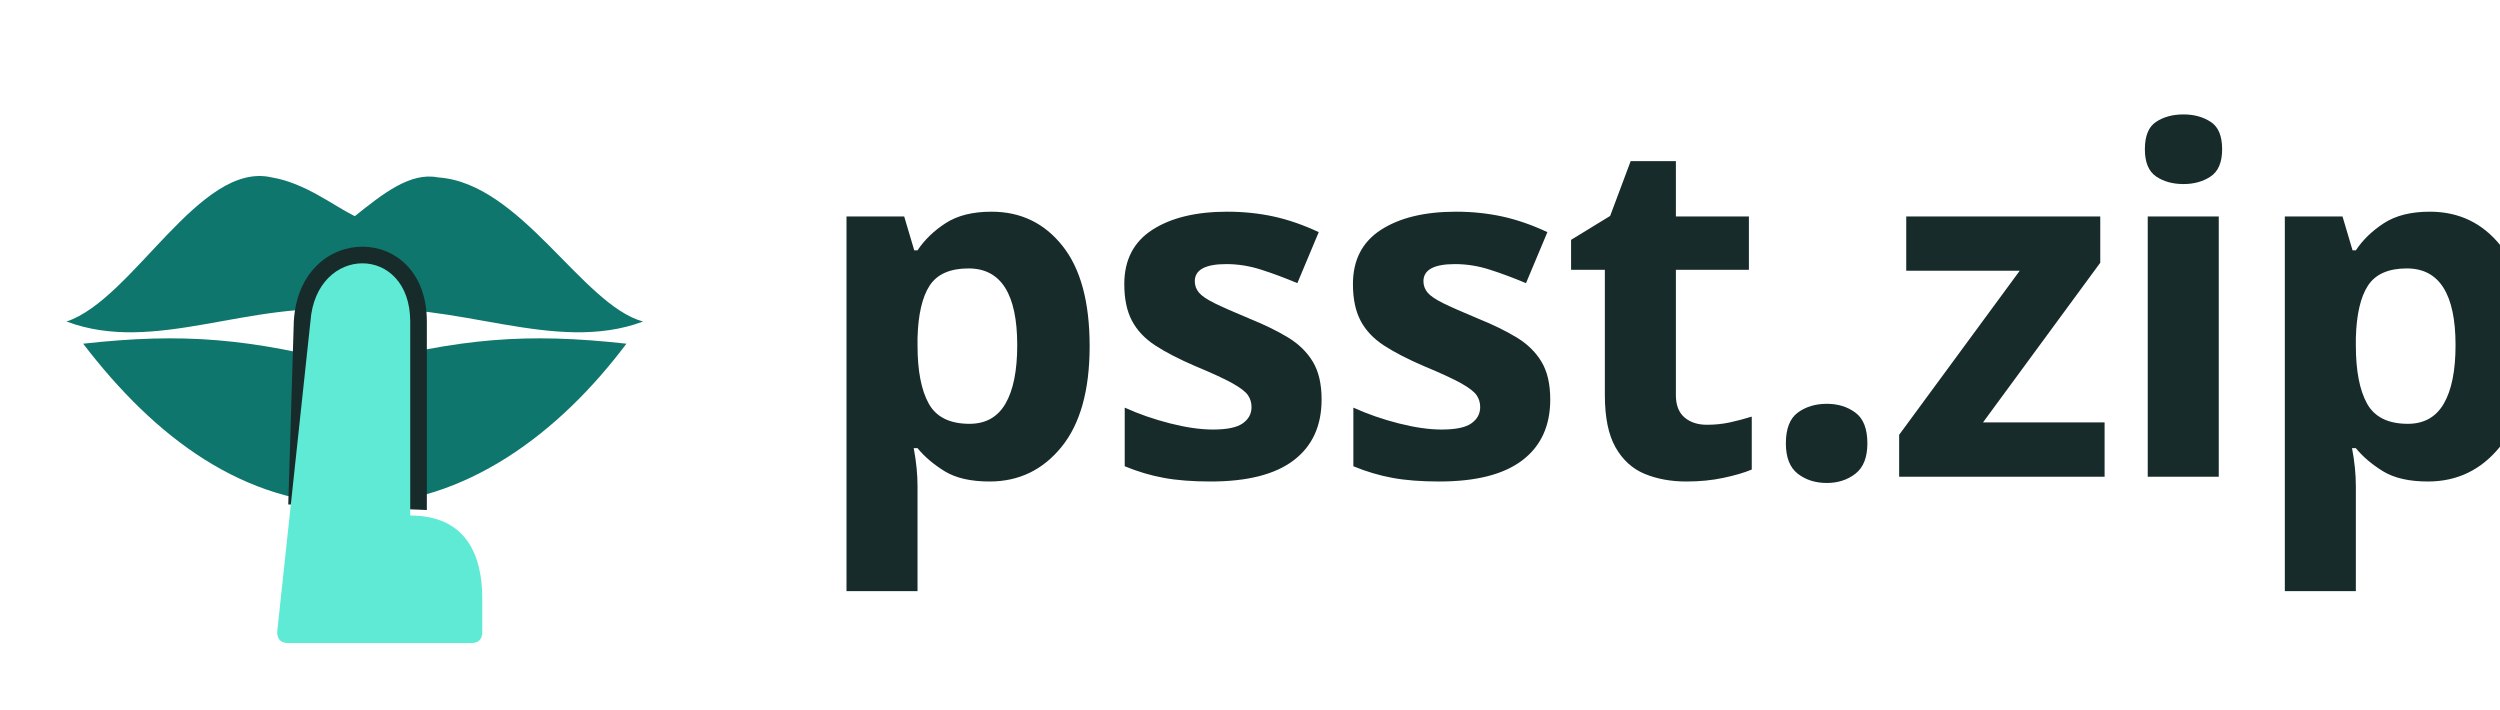
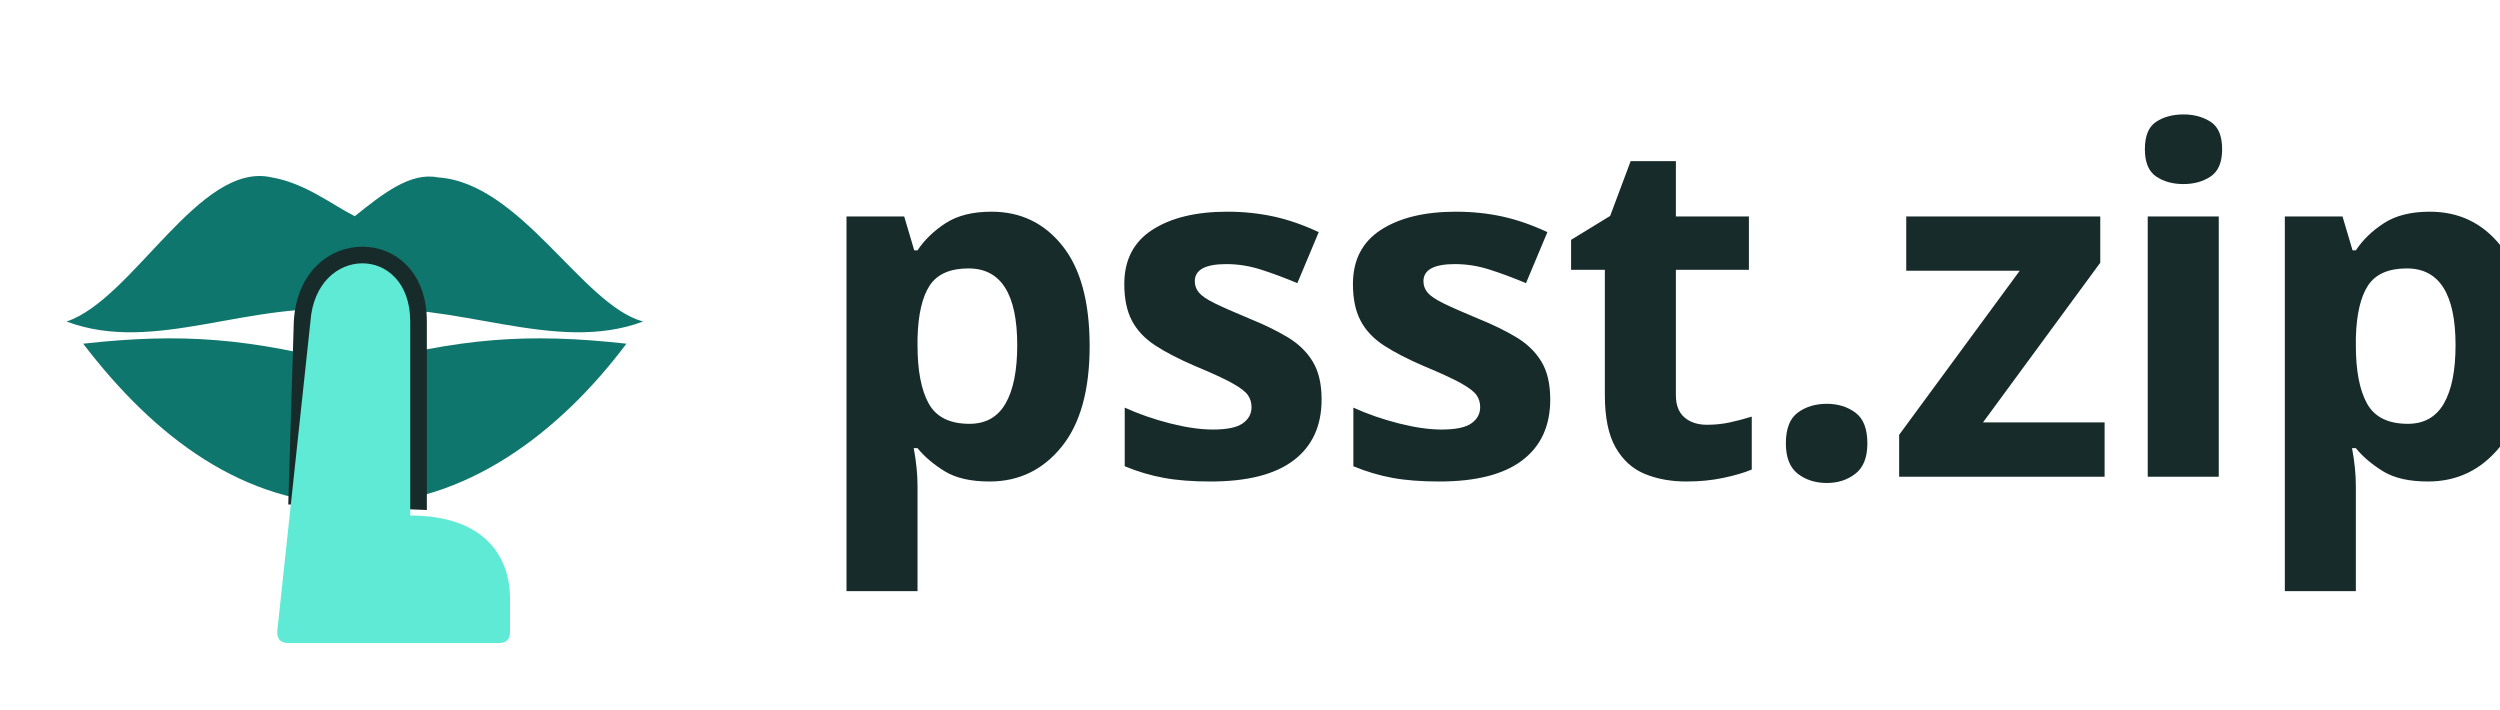
<svg xmlns="http://www.w3.org/2000/svg" viewBox="0 0 450.98 128" fill="none">
  <path fill="#0f766e" d="M12 58C24 54 36 29 49 32C55 33 60 37 64 39C69 35 74 31 79 32C94 33 105 55 116 58C100 64 82 54 64 56C45 54 28 64 12 58Z" />
  <path fill="#0f766e" d="M15 62C33 60 45 61 64 66C83 61 95 60 113 62C101 78 84 91 64 91C44 91 28 79 15 62Z" />
  <path fill="#172b2a" d="M52 91L53 58C54 40 77 40 77 58V92Z" />
-   <path fill="#5eead4" d="M50 114L56 58C57 44 74 44 74 58V93C84 93 87 100 87 108V114Q87 116 85 116H52Q50 116 50 114Z" />
+   <path fill="#5eead4" d="M50 114L56 58C57 44 74 44 74 58V93C87 93 92 100 92 108V114Q92 116 90 116H52Q50 116 50 114Z" />
  <text x="146" y="86" fill="#172b2a" font-family="Nunito" font-size="86" font-weight="800" letter-spacing="-1.5">psst.zip</text>
</svg>
